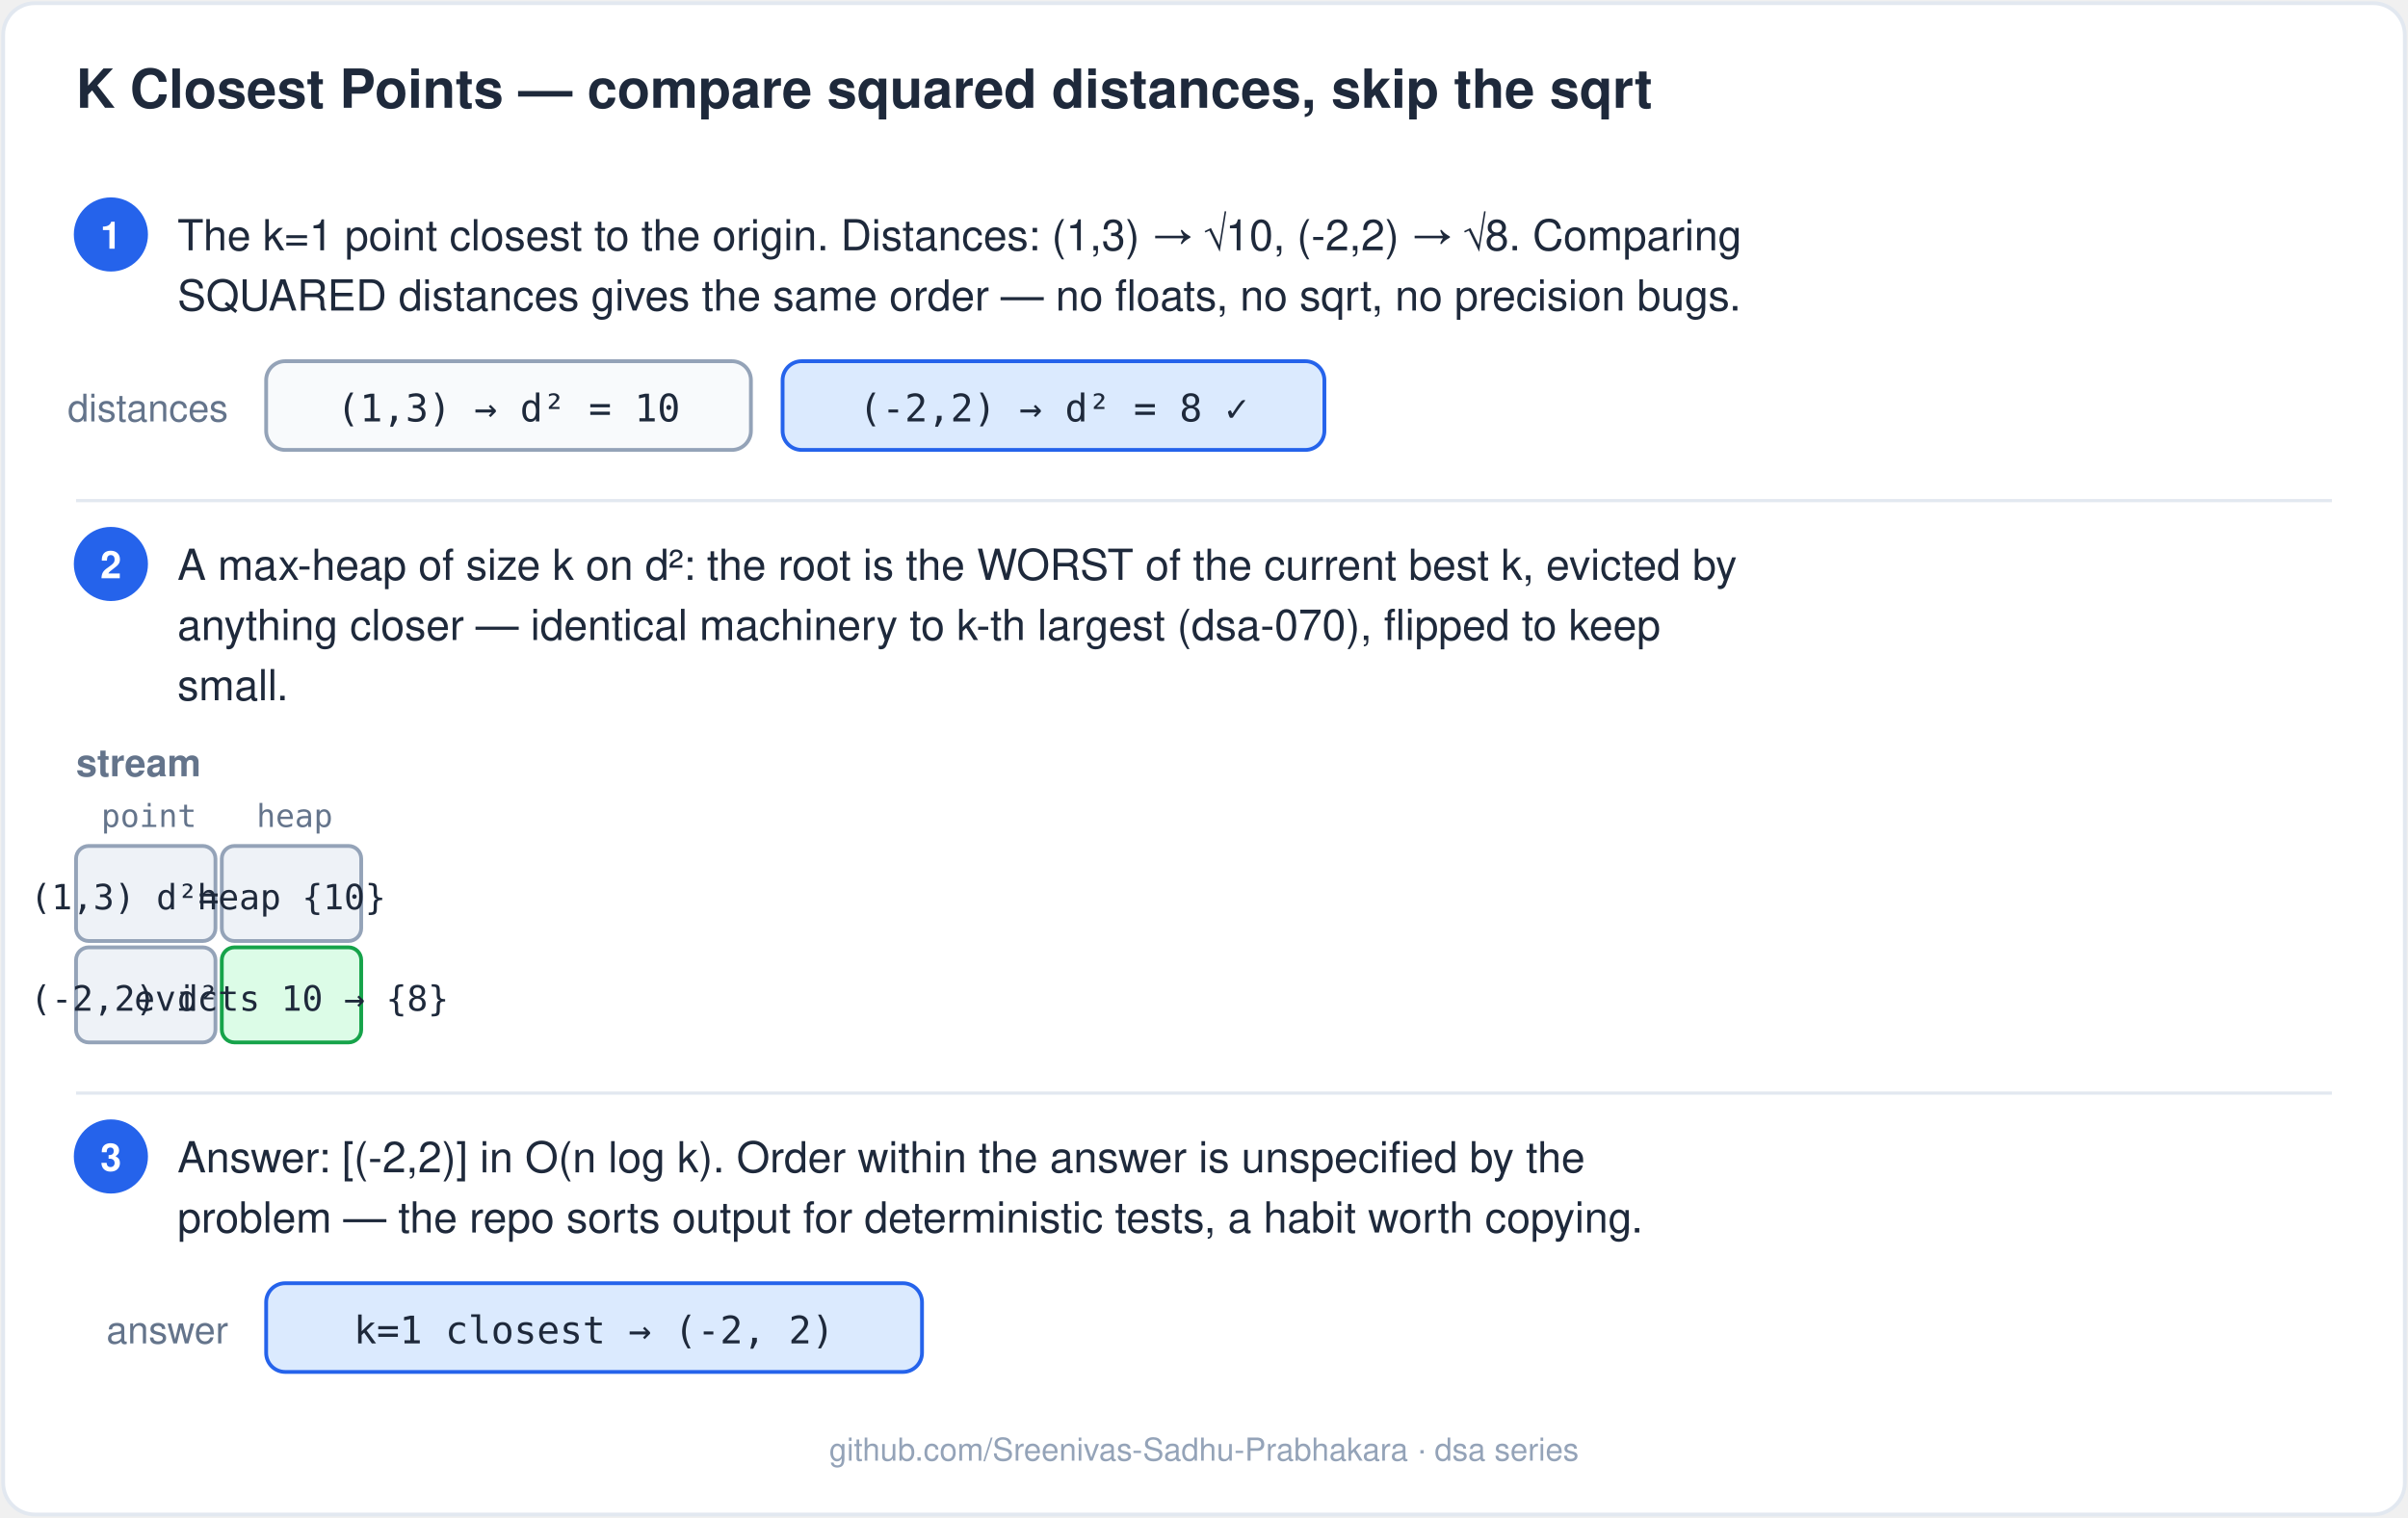
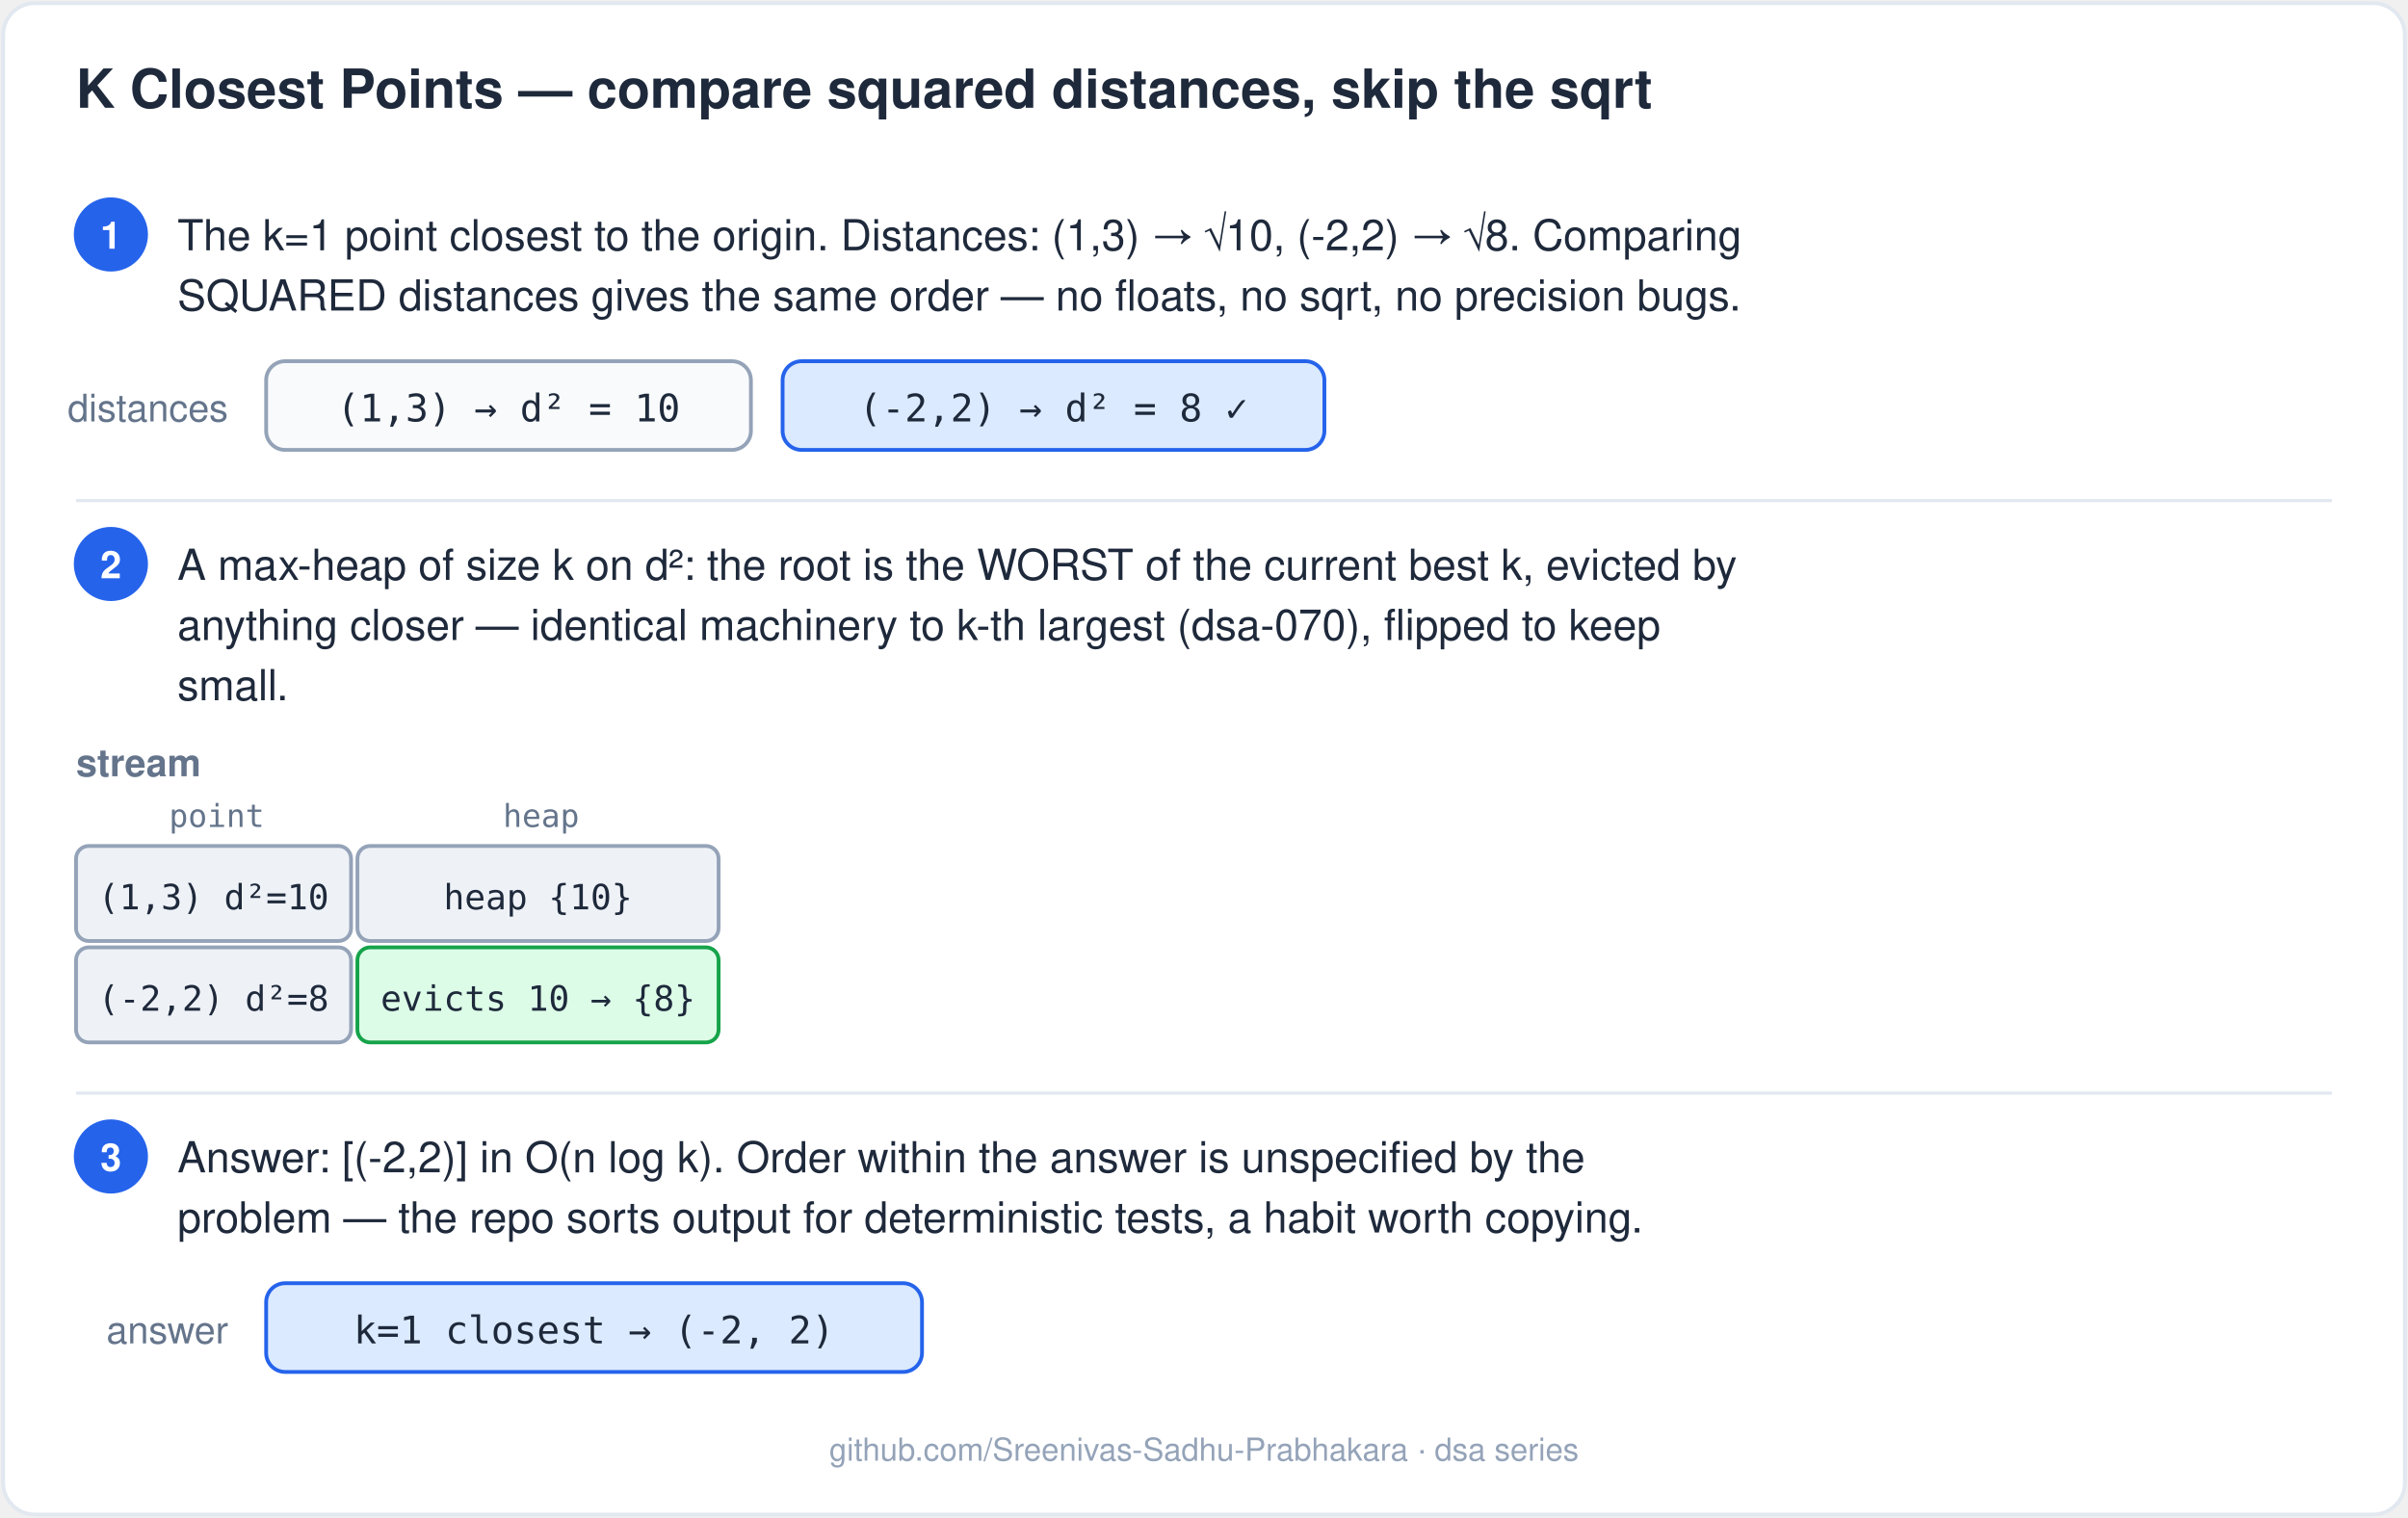
<svg xmlns="http://www.w3.org/2000/svg" width="760" height="479" viewBox="0 0 760 479" role="img" aria-label="Step-by-step visual walkthrough">
  <defs>
    <marker id="arr" markerWidth="8" markerHeight="8" refX="6" refY="3" orient="auto">
      <path d="M0,0 L7,3 L0,6 z" fill="context-stroke" />
    </marker>
  </defs>
  <rect x="1.0" y="1.0" width="758.0" height="477.0" rx="10" fill="#ffffff" stroke="#e2e8f0" stroke-width="1.2" />
  <text x="24.0" y="34.0" font-family="-apple-system,Segoe UI,Helvetica,Arial,sans-serif" font-size="17" fill="#1e293b" text-anchor="start" font-weight="600">K Closest Points — compare squared distances, skip the sqrt</text>
  <circle cx="35.0" cy="74.0" r="11" fill="#2563eb" stroke="#2563eb" stroke-width="1.4" />
  <text x="35.0" y="78.5" font-family="-apple-system,Segoe UI,Helvetica,Arial,sans-serif" font-size="12" fill="#ffffff" text-anchor="middle" font-weight="600">1</text>
  <text x="56.0" y="79.0" font-family="-apple-system,Segoe UI,Helvetica,Arial,sans-serif" font-size="13.5" fill="#1e293b" text-anchor="start">The k=1 point closest to the origin. Distances: (1,3) → √10, (-2,2) → √8. Comparing</text>
  <text x="56.0" y="98.0" font-family="-apple-system,Segoe UI,Helvetica,Arial,sans-serif" font-size="13.5" fill="#1e293b" text-anchor="start">SQUARED distances gives the same order — no floats, no sqrt, no precision bugs.</text>
  <text x="72.0" y="133.0" font-family="-apple-system,Segoe UI,Helvetica,Arial,sans-serif" font-size="12" fill="#64748b" text-anchor="end">distances</text>
  <rect x="84.0" y="114.0" width="153.0" height="28.0" rx="6" fill="#f8fafc" stroke="#94a3b8" stroke-width="1.2" />
  <text x="160.5" y="133.0" font-family="ui-monospace,Menlo,monospace" font-size="12" fill="#1e293b" text-anchor="middle">(1,3) → d² = 10</text>
  <rect x="247.0" y="114.0" width="171.0" height="28.0" rx="6" fill="#dbeafe" stroke="#2563eb" stroke-width="1.2" />
  <text x="332.5" y="133.0" font-family="ui-monospace,Menlo,monospace" font-size="12" fill="#1e293b" text-anchor="middle">(-2,2) → d² = 8 ✓</text>
  <line x1="24.0" y1="158.0" x2="736.0" y2="158.0" stroke="#e2e8f0" stroke-width="1" />
  <circle cx="35.0" cy="178.0" r="11" fill="#2563eb" stroke="#2563eb" stroke-width="1.4" />
  <text x="35.0" y="182.5" font-family="-apple-system,Segoe UI,Helvetica,Arial,sans-serif" font-size="12" fill="#ffffff" text-anchor="middle" font-weight="600">2</text>
  <text x="56.0" y="183.0" font-family="-apple-system,Segoe UI,Helvetica,Arial,sans-serif" font-size="13.5" fill="#1e293b" text-anchor="start">A max-heap of size k on d²: the root is the WORST of the current best k, evicted by</text>
  <text x="56.0" y="202.0" font-family="-apple-system,Segoe UI,Helvetica,Arial,sans-serif" font-size="13.5" fill="#1e293b" text-anchor="start">anything closer — identical machinery to k-th largest (dsa-070), flipped to keep</text>
  <text x="56.0" y="221.0" font-family="-apple-system,Segoe UI,Helvetica,Arial,sans-serif" font-size="13.5" fill="#1e293b" text-anchor="start">small.</text>
  <text x="24.0" y="245.0" font-family="-apple-system,Segoe UI,Helvetica,Arial,sans-serif" font-size="12" fill="#64748b" text-anchor="start" font-weight="600">stream</text>
-   <text x="47.0" y="261.0" font-family="ui-monospace,Menlo,monospace" font-size="10" fill="#64748b" text-anchor="middle">point</text>
-   <text x="93.0" y="261.0" font-family="ui-monospace,Menlo,monospace" font-size="10" fill="#64748b" text-anchor="middle">heap</text>
-   <rect x="24.0" y="267.0" width="44.0" height="30.0" rx="4" fill="#eef2f7" stroke="#94a3b8" stroke-width="1.2" />
-   <text x="46.0" y="287.0" font-family="ui-monospace,Menlo,monospace" font-size="11" fill="#1e293b" text-anchor="middle">(1,3) d²=10</text>
-   <rect x="70.0" y="267.0" width="44.0" height="30.0" rx="4" fill="#eef2f7" stroke="#94a3b8" stroke-width="1.2" />
-   <text x="92.0" y="287.0" font-family="ui-monospace,Menlo,monospace" font-size="11" fill="#1e293b" text-anchor="middle">heap {10}</text>
-   <rect x="24.0" y="299.0" width="44.0" height="30.0" rx="4" fill="#eef2f7" stroke="#94a3b8" stroke-width="1.2" />
-   <text x="46.0" y="319.0" font-family="ui-monospace,Menlo,monospace" font-size="11" fill="#1e293b" text-anchor="middle">(-2,2) d²=8</text>
-   <rect x="70.0" y="299.0" width="44.0" height="30.0" rx="4" fill="#dcfce7" stroke="#16a34a" stroke-width="1.2" />
-   <text x="92.0" y="319.0" font-family="ui-monospace,Menlo,monospace" font-size="11" fill="#1e293b" text-anchor="middle">evicts 10 → {8}</text>
+   <text x="68.4" y="261.0" font-family="ui-monospace,Menlo,monospace" font-size="10" fill="#64748b" text-anchor="middle">point</text>
+   <text x="170.8" y="261.0" font-family="ui-monospace,Menlo,monospace" font-size="10" fill="#64748b" text-anchor="middle">heap</text>
+   <rect x="24.0" y="267.0" width="86.8" height="30.0" rx="4" fill="#eef2f7" stroke="#94a3b8" stroke-width="1.2" />
+   <text x="67.4" y="287.0" font-family="ui-monospace,Menlo,monospace" font-size="11" fill="#1e293b" text-anchor="middle">(1,3) d²=10</text>
+   <rect x="112.8" y="267.0" width="114.0" height="30.0" rx="4" fill="#eef2f7" stroke="#94a3b8" stroke-width="1.2" />
+   <text x="169.8" y="287.0" font-family="ui-monospace,Menlo,monospace" font-size="11" fill="#1e293b" text-anchor="middle">heap {10}</text>
+   <rect x="24.0" y="299.0" width="86.8" height="30.0" rx="4" fill="#eef2f7" stroke="#94a3b8" stroke-width="1.2" />
+   <text x="67.4" y="319.0" font-family="ui-monospace,Menlo,monospace" font-size="11" fill="#1e293b" text-anchor="middle">(-2,2) d²=8</text>
+   <rect x="112.8" y="299.0" width="114.0" height="30.0" rx="4" fill="#dcfce7" stroke="#16a34a" stroke-width="1.2" />
+   <text x="169.8" y="319.0" font-family="ui-monospace,Menlo,monospace" font-size="11" fill="#1e293b" text-anchor="middle">evicts 10 → {8}</text>
  <line x1="24.0" y1="345.0" x2="736.0" y2="345.0" stroke="#e2e8f0" stroke-width="1" />
  <circle cx="35.0" cy="365.0" r="11" fill="#2563eb" stroke="#2563eb" stroke-width="1.4" />
  <text x="35.0" y="369.5" font-family="-apple-system,Segoe UI,Helvetica,Arial,sans-serif" font-size="12" fill="#ffffff" text-anchor="middle" font-weight="600">3</text>
  <text x="56.0" y="370.0" font-family="-apple-system,Segoe UI,Helvetica,Arial,sans-serif" font-size="13.5" fill="#1e293b" text-anchor="start">Answer: [(-2,2)] in O(n log k). Order within the answer is unspecified by the</text>
  <text x="56.0" y="389.0" font-family="-apple-system,Segoe UI,Helvetica,Arial,sans-serif" font-size="13.5" fill="#1e293b" text-anchor="start">problem — the repo sorts output for deterministic tests, a habit worth copying.</text>
  <text x="72.0" y="424.0" font-family="-apple-system,Segoe UI,Helvetica,Arial,sans-serif" font-size="12" fill="#64748b" text-anchor="end">answer</text>
  <rect x="84.0" y="405.0" width="207.0" height="28.0" rx="6" fill="#dbeafe" stroke="#2563eb" stroke-width="1.2" />
  <text x="187.5" y="424.0" font-family="ui-monospace,Menlo,monospace" font-size="12" fill="#1e293b" text-anchor="middle">k=1 closest → (-2, 2)</text>
  <text x="380.0" y="461.0" font-family="-apple-system,Segoe UI,Helvetica,Arial,sans-serif" font-size="10" fill="#94a3b8" text-anchor="middle">github.com/Sreenivas-Sadhu-Prabhakara · dsa series</text>
</svg>
